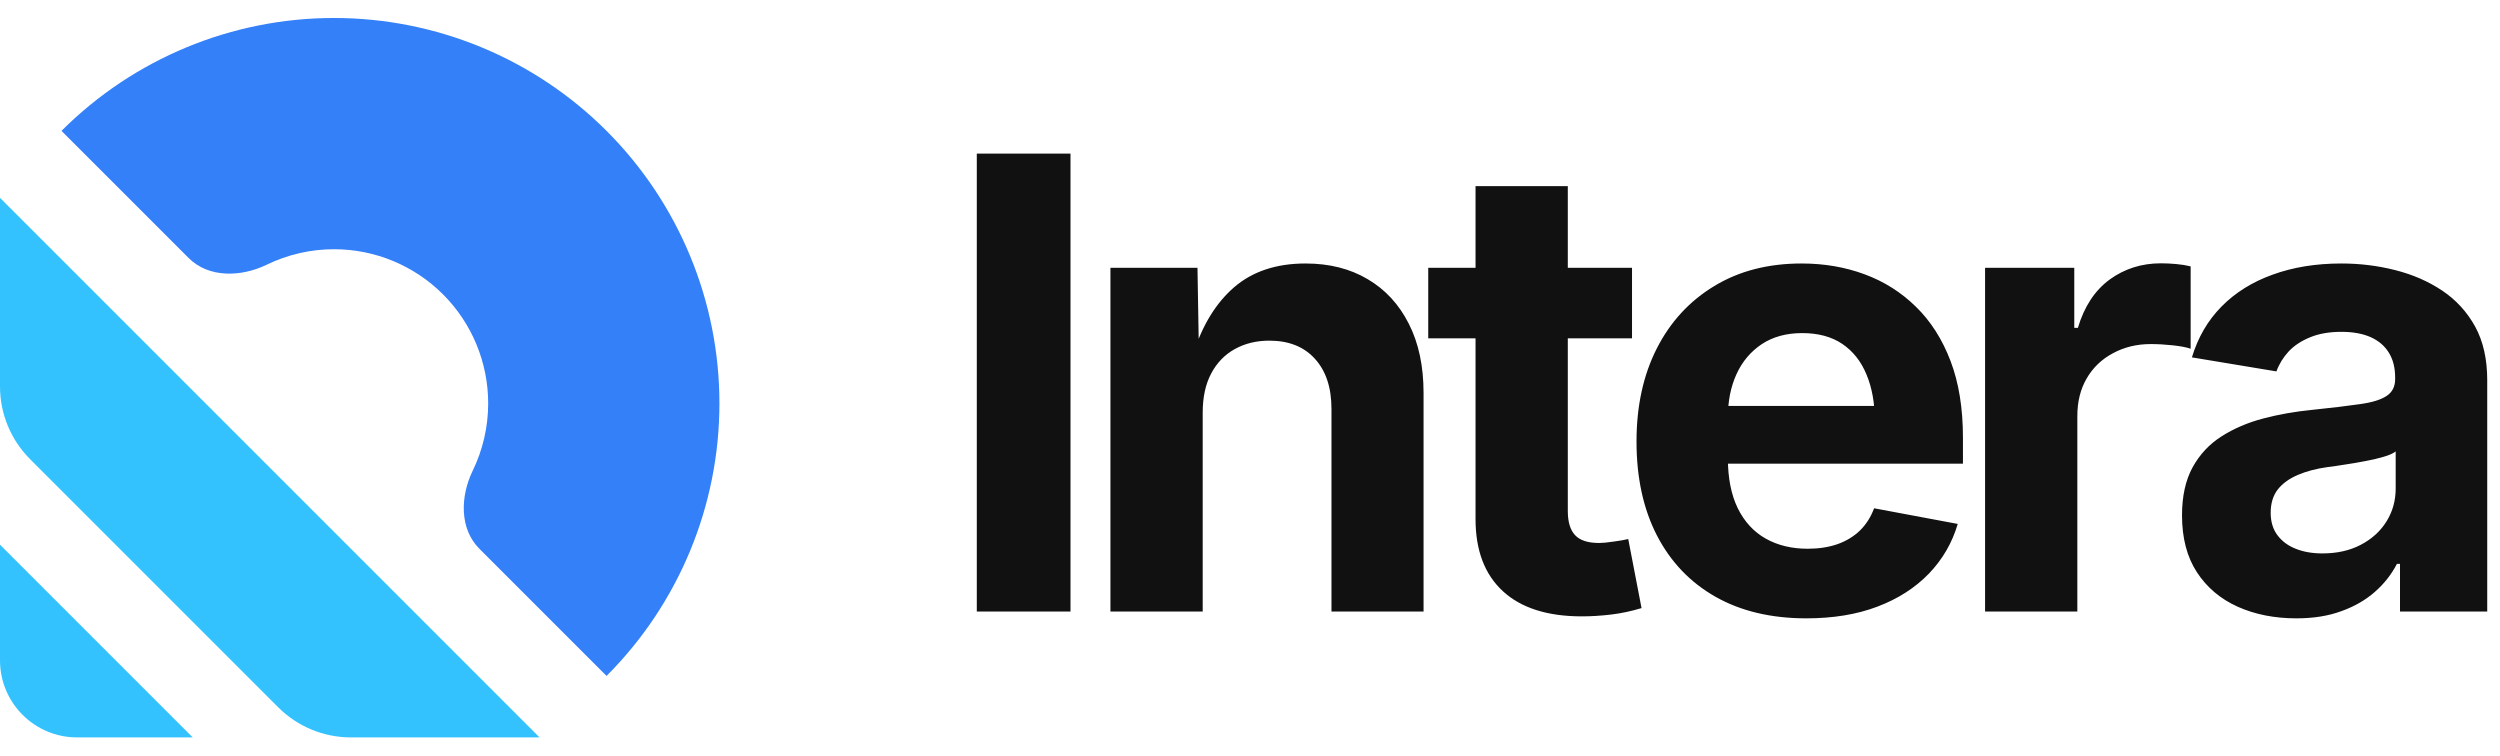
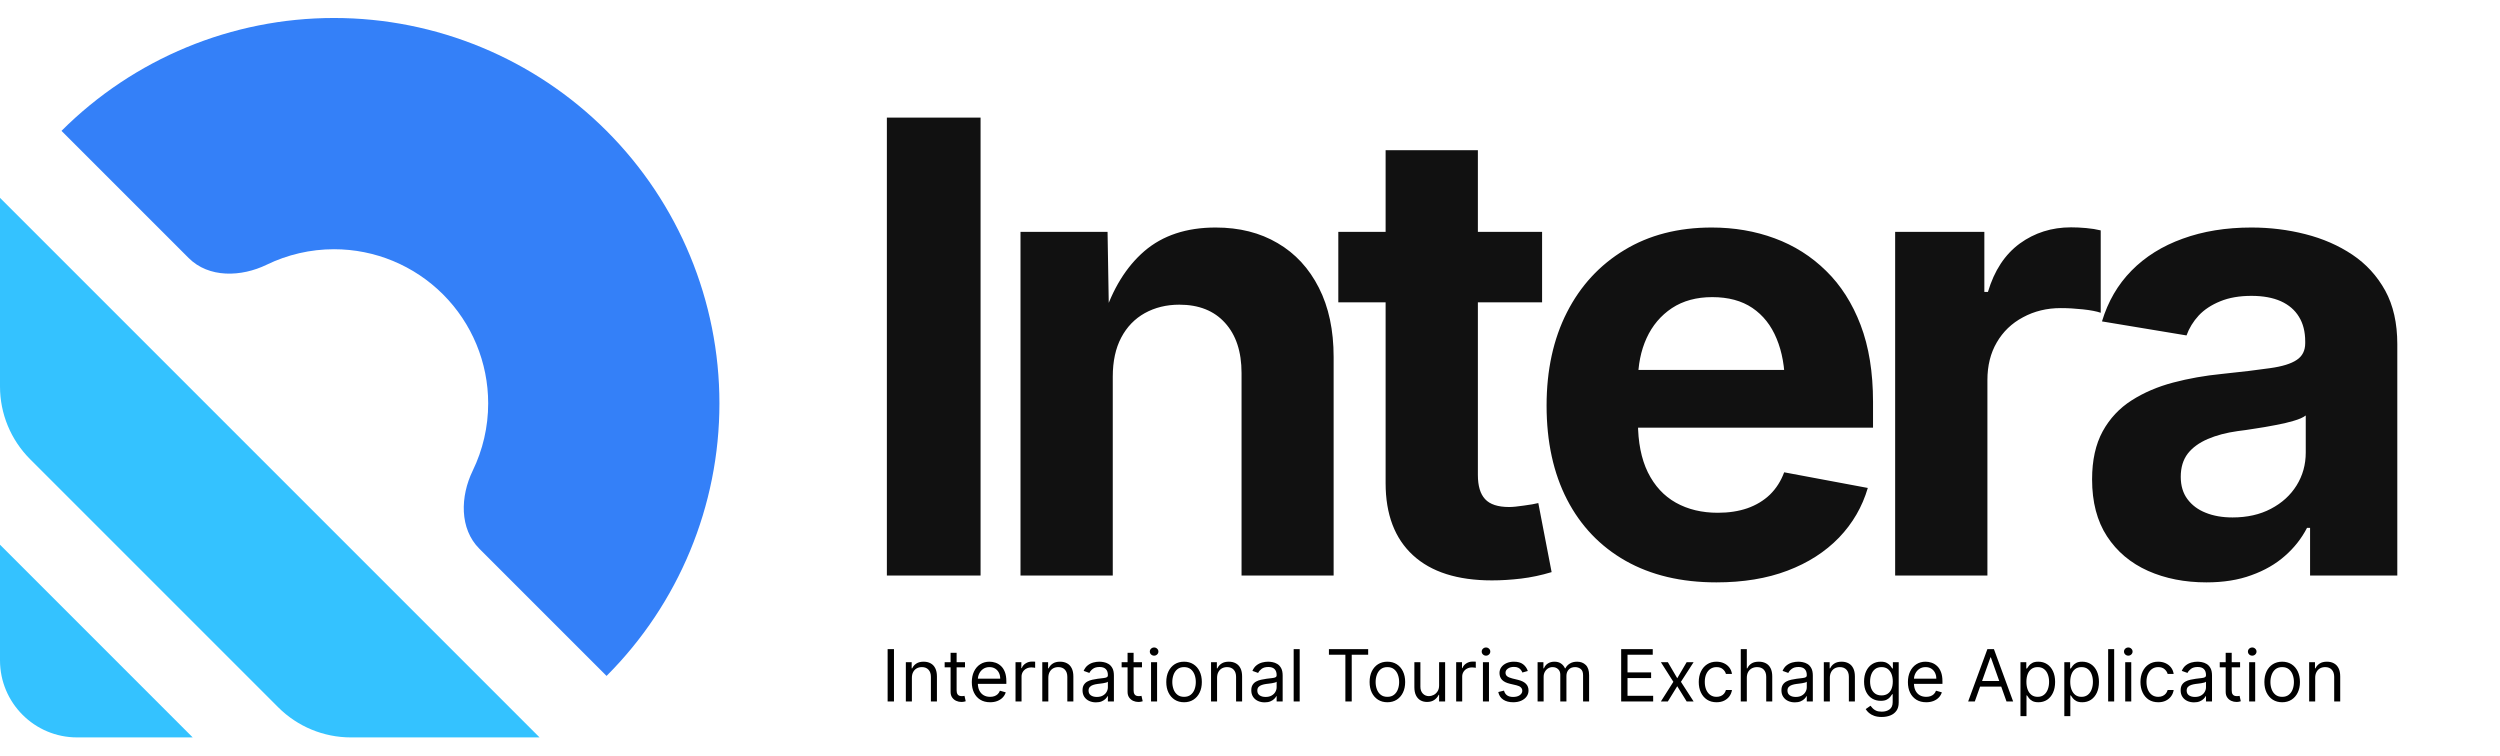
- <svg xmlns="http://www.w3.org/2000/svg" data-logo="logo" viewBox="0 0 139 42">
-   <g id="logogram" transform="translate(0, 1) rotate(0) ">
-     <path d="M33.724 36.581C37.743 32.562 40 27.112 40 21.429C40 15.745 37.743 10.295 33.724 6.276C29.705 2.258 24.255 1.02188e-06 18.572 0C12.889 -1.02188e-06 7.438 2.258 3.419 6.276L10.491 13.347C11.606 14.463 13.408 14.407 14.828 13.718C15.984 13.157 17.262 12.857 18.572 12.857C20.845 12.857 23.025 13.76 24.633 15.368C26.24 16.975 27.143 19.155 27.143 21.429C27.143 22.738 26.843 24.017 26.282 25.173C25.593 26.592 25.537 28.394 26.653 29.51L33.724 36.581Z" fill="#3480F8" />
-     <path d="M30 40H19.51C17.994 40 16.541 39.398 15.469 38.326L1.674 24.531C0.602 23.459 0 22.006 0 20.49V10L30 40Z" fill="#34C2FF" />
-     <path d="M10.714 40H4.286C1.919 40 0 38.081 0 35.714V29.286L10.714 40Z" fill="#34C2FF" />
-   </g>
-   <g id="logotype" transform="translate(46, 8)">
-     <path fill="#111111" d="M8.31 0.54L13.52 0.54L13.52 26L8.31 26L8.31 0.54ZM20.87 14.94L20.87 14.94L20.87 26L15.74 26L15.74 6.89L20.58 6.89L20.66 11.66L20.35 11.66Q21.11 9.27 22.63 7.96Q24.16 6.65 26.59 6.65L26.59 6.65Q28.57 6.65 30.04 7.52Q31.51 8.38 32.33 10.00Q33.15 11.61 33.15 13.85L33.15 13.85L33.15 26L28.03 26L28.03 14.74Q28.03 12.96 27.11 11.95Q26.20 10.94 24.57 10.94L24.57 10.94Q23.50 10.94 22.65 11.41Q21.81 11.88 21.34 12.77Q20.87 13.66 20.87 14.94ZM33.41 6.89L44.74 6.89L44.74 10.81L33.41 10.81L33.41 6.89ZM36.04 20.86L36.04 2.35L41.17 2.35L41.17 20.41Q41.17 21.32 41.57 21.75Q41.97 22.19 42.91 22.19L42.91 22.19Q43.20 22.19 43.73 22.11Q44.26 22.04 44.53 21.97L44.53 21.97L45.27 25.81Q44.41 26.07 43.57 26.17Q42.72 26.27 41.95 26.27L41.95 26.27Q39.08 26.27 37.56 24.87Q36.04 23.47 36.04 20.86L36.04 20.86ZM54.43 26.38L54.43 26.38Q51.50 26.38 49.38 25.18Q47.27 23.98 46.13 21.78Q44.99 19.57 44.99 16.55L44.99 16.55Q44.99 13.59 46.12 11.37Q47.25 9.15 49.32 7.90Q51.38 6.65 54.17 6.65L54.17 6.65Q56.05 6.65 57.67 7.25Q59.30 7.85 60.53 9.06Q61.76 10.26 62.45 12.07Q63.14 13.88 63.14 16.34L63.14 16.34L63.14 17.78L47.09 17.78L47.09 14.57L60.63 14.57L58.24 15.42Q58.24 13.93 57.78 12.83Q57.33 11.73 56.43 11.12Q55.54 10.52 54.20 10.52L54.20 10.52Q52.89 10.52 51.96 11.13Q51.03 11.75 50.55 12.80Q50.07 13.85 50.07 15.20L50.07 15.20L50.07 17.47Q50.07 19.13 50.62 20.26Q51.18 21.39 52.18 21.95Q53.18 22.51 54.51 22.51L54.51 22.51Q55.42 22.51 56.15 22.26Q56.89 22.00 57.41 21.50Q57.93 20.99 58.20 20.26L58.20 20.26L62.85 21.13Q62.39 22.70 61.25 23.89Q60.10 25.08 58.38 25.73Q56.67 26.38 54.43 26.38ZM69.50 26L64.37 26L64.37 6.89L69.33 6.89L69.33 10.23L69.53 10.23Q70.06 8.45 71.30 7.54Q72.54 6.64 74.15 6.64L74.15 6.64Q74.54 6.64 74.99 6.68Q75.44 6.72 75.80 6.81L75.80 6.81L75.80 11.39Q75.46 11.27 74.81 11.20Q74.16 11.13 73.58 11.13L73.58 11.13Q72.42 11.13 71.48 11.64Q70.54 12.14 70.02 13.04Q69.50 13.93 69.50 15.13L69.50 15.13L69.50 26ZM81.68 26.38L81.68 26.38Q79.87 26.38 78.43 25.74Q76.98 25.09 76.15 23.82Q75.32 22.55 75.32 20.65L75.32 20.65Q75.32 19.06 75.91 17.98Q76.50 16.91 77.52 16.26Q78.54 15.61 79.83 15.27Q81.12 14.93 82.54 14.79L82.54 14.79Q84.19 14.62 85.21 14.47Q86.23 14.33 86.70 14.01Q87.17 13.70 87.17 13.08L87.17 13.08L87.17 12.99Q87.17 12.17 86.82 11.61Q86.48 11.05 85.82 10.75Q85.15 10.45 84.18 10.45L84.18 10.45Q83.18 10.45 82.45 10.75Q81.71 11.05 81.25 11.54Q80.79 12.04 80.57 12.65L80.57 12.65L75.87 11.87Q76.37 10.21 77.51 9.05Q78.66 7.88 80.36 7.27Q82.06 6.65 84.18 6.65L84.18 6.65Q85.73 6.65 87.18 7.02Q88.64 7.39 89.79 8.16Q90.94 8.93 91.62 10.16Q92.29 11.39 92.29 13.13L92.29 13.13L92.29 26L87.44 26L87.44 23.35L87.27 23.35Q86.81 24.24 86.04 24.91Q85.27 25.59 84.18 25.98Q83.10 26.38 81.68 26.38ZM83.13 22.77L83.13 22.77Q84.35 22.77 85.26 22.29Q86.18 21.81 86.69 20.99Q87.20 20.17 87.20 19.16L87.20 19.16L87.20 17.10Q86.98 17.27 86.52 17.40Q86.06 17.54 85.49 17.64Q84.93 17.75 84.38 17.83Q83.83 17.92 83.41 17.97L83.41 17.97Q82.47 18.10 81.75 18.41Q81.03 18.72 80.64 19.22Q80.25 19.73 80.25 20.51L80.25 20.51Q80.25 21.25 80.62 21.75Q81.00 22.26 81.64 22.51Q82.28 22.77 83.13 22.77Z" />
-   </g>
+ <svg xmlns="http://www.w3.org/2000/svg" width="139" height="42" viewBox="0 0 139 42" fill="none">
+   <path d="M33.724 37.581C37.743 33.562 40 28.112 40 22.429C40 16.745 37.743 11.295 33.724 7.276C29.705 3.258 24.255 1 18.572 1C12.889 1 7.438 3.258 3.419 7.276L10.491 14.347C11.606 15.463 13.408 15.407 14.828 14.718C15.984 14.157 17.262 13.857 18.572 13.857C20.845 13.857 23.025 14.76 24.633 16.368C26.24 17.975 27.143 20.155 27.143 22.429C27.143 23.738 26.843 25.017 26.282 26.173C25.593 27.592 25.537 29.394 26.653 30.51L33.724 37.581Z" fill="#3480F8" />
+   <path d="M30 41H19.51C17.994 41 16.541 40.398 15.469 39.326L1.674 25.531C0.602 24.459 0 23.006 0 21.49V11L30 41Z" fill="#34C2FF" />
+   <path d="M10.714 41H4.286C1.919 41 0 39.081 0 36.714V30.286L10.714 41Z" fill="#34C2FF" />
+   <path d="M49.31 6.54H54.52V32H49.31V6.54ZM61.87 20.94V32H56.74V12.89H61.58L61.66 17.66H61.35C61.857 16.067 62.617 14.833 63.63 13.96C64.65 13.087 65.97 12.65 67.59 12.65C68.91 12.65 70.06 12.94 71.04 13.52C72.02 14.093 72.783 14.92 73.33 16C73.877 17.073 74.15 18.357 74.15 19.85V32H69.03V20.74C69.03 19.553 68.723 18.623 68.11 17.95C67.503 17.277 66.657 16.94 65.57 16.94C64.857 16.94 64.217 17.097 63.65 17.41C63.09 17.723 62.653 18.177 62.34 18.77C62.027 19.363 61.87 20.087 61.87 20.94ZM74.41 12.89H85.74V16.81H74.41V12.89ZM77.04 26.86V8.35H82.17V26.41C82.17 27.017 82.303 27.463 82.57 27.75C82.837 28.043 83.283 28.19 83.91 28.19C84.103 28.19 84.377 28.163 84.73 28.11C85.083 28.063 85.35 28.017 85.53 27.97L86.27 31.81C85.697 31.983 85.13 32.103 84.57 32.17C84.003 32.237 83.463 32.27 82.95 32.27C81.037 32.27 79.573 31.803 78.56 30.87C77.547 29.937 77.04 28.6 77.04 26.86ZM95.43 32.38C93.477 32.38 91.793 31.98 90.38 31.18C88.973 30.38 87.89 29.247 87.13 27.78C86.37 26.307 85.99 24.563 85.99 22.55C85.99 20.577 86.367 18.85 87.12 17.37C87.873 15.89 88.94 14.733 90.32 13.9C91.693 13.067 93.31 12.65 95.17 12.65C96.423 12.65 97.59 12.85 98.67 13.25C99.757 13.65 100.71 14.253 101.53 15.06C102.35 15.86 102.99 16.863 103.45 18.07C103.91 19.277 104.14 20.7 104.14 22.34V23.78H88.09V20.57H101.63L99.24 21.42C99.24 20.427 99.087 19.563 98.78 18.83C98.48 18.097 98.03 17.527 97.43 17.12C96.837 16.72 96.093 16.52 95.2 16.52C94.327 16.52 93.58 16.723 92.96 17.13C92.34 17.543 91.87 18.1 91.55 18.8C91.23 19.5 91.07 20.3 91.07 21.2V23.47C91.07 24.577 91.253 25.507 91.62 26.26C91.993 27.013 92.513 27.577 93.18 27.95C93.847 28.323 94.623 28.51 95.51 28.51C96.117 28.51 96.663 28.427 97.15 28.26C97.643 28.087 98.063 27.833 98.41 27.5C98.757 27.16 99.02 26.747 99.2 26.26L103.85 27.13C103.543 28.177 103.01 29.097 102.25 29.89C101.483 30.683 100.527 31.297 99.38 31.73C98.24 32.163 96.923 32.38 95.43 32.38ZM110.5 32H105.37V12.89H110.33V16.23H110.53C110.883 15.043 111.473 14.147 112.3 13.54C113.127 12.94 114.077 12.64 115.15 12.64C115.41 12.64 115.69 12.653 115.99 12.68C116.29 12.707 116.56 12.75 116.8 12.81V17.39C116.573 17.31 116.243 17.247 115.81 17.2C115.377 17.153 114.967 17.13 114.58 17.13C113.807 17.13 113.107 17.3 112.48 17.64C111.853 17.973 111.367 18.44 111.02 19.04C110.673 19.633 110.5 20.33 110.5 21.13V32ZM122.68 32.38C121.473 32.38 120.39 32.167 119.43 31.74C118.463 31.307 117.703 30.667 117.15 29.82C116.597 28.973 116.32 27.917 116.32 26.65C116.32 25.59 116.517 24.7 116.91 23.98C117.303 23.267 117.84 22.693 118.52 22.26C119.2 21.827 119.97 21.497 120.83 21.27C121.69 21.043 122.593 20.883 123.54 20.79C124.64 20.677 125.53 20.57 126.21 20.47C126.89 20.377 127.387 20.223 127.7 20.01C128.013 19.803 128.17 19.493 128.17 19.08V18.99C128.17 18.443 128.053 17.983 127.82 17.61C127.593 17.237 127.26 16.95 126.82 16.75C126.373 16.55 125.827 16.45 125.18 16.45C124.513 16.45 123.937 16.55 123.45 16.75C122.957 16.95 122.557 17.213 122.25 17.54C121.943 17.873 121.717 18.243 121.57 18.65L116.87 17.87C117.203 16.763 117.75 15.823 118.51 15.05C119.277 14.27 120.227 13.677 121.36 13.27C122.493 12.857 123.767 12.65 125.18 12.65C126.213 12.65 127.213 12.773 128.18 13.02C129.153 13.267 130.023 13.647 130.79 14.16C131.557 14.673 132.167 15.34 132.62 16.16C133.067 16.98 133.29 17.97 133.29 19.13V32H128.44V29.35H128.27C127.963 29.943 127.553 30.463 127.04 30.91C126.527 31.363 125.907 31.72 125.18 31.98C124.46 32.247 123.627 32.38 122.68 32.38ZM124.13 28.77C124.943 28.77 125.653 28.61 126.26 28.29C126.873 27.97 127.35 27.537 127.69 26.99C128.03 26.443 128.2 25.833 128.2 25.16V23.1C128.053 23.213 127.827 23.313 127.52 23.4C127.213 23.493 126.87 23.573 126.49 23.64C126.117 23.713 125.747 23.777 125.38 23.83C125.013 23.89 124.69 23.937 124.41 23.97C123.783 24.057 123.23 24.203 122.75 24.41C122.27 24.617 121.9 24.887 121.64 25.22C121.38 25.56 121.25 25.99 121.25 26.51C121.25 27.003 121.373 27.417 121.62 27.75C121.873 28.09 122.213 28.343 122.64 28.51C123.067 28.683 123.563 28.77 124.13 28.77Z" fill="#111111" />
+   <path d="M49.705 36.091V39H49.352V36.091H49.705ZM50.701 37.688V39H50.365V36.818H50.689V37.159H50.718C50.769 37.048 50.846 36.959 50.951 36.892C51.055 36.824 51.189 36.79 51.354 36.79C51.502 36.79 51.631 36.82 51.742 36.881C51.853 36.94 51.939 37.031 52 37.153C52.062 37.275 52.093 37.428 52.093 37.614V39H51.758V37.636C51.758 37.465 51.713 37.331 51.624 37.236C51.535 37.139 51.413 37.091 51.258 37.091C51.15 37.091 51.055 37.114 50.971 37.16C50.887 37.207 50.821 37.275 50.773 37.364C50.725 37.453 50.701 37.561 50.701 37.688ZM53.654 36.818V37.102H52.523V36.818H53.654ZM52.853 36.295H53.188V38.375C53.188 38.47 53.202 38.541 53.229 38.588C53.258 38.635 53.294 38.666 53.337 38.682C53.382 38.697 53.429 38.705 53.478 38.705C53.515 38.705 53.545 38.703 53.569 38.699C53.593 38.694 53.611 38.69 53.626 38.688L53.694 38.989C53.671 38.997 53.639 39.006 53.599 39.014C53.558 39.024 53.506 39.028 53.444 39.028C53.349 39.028 53.256 39.008 53.166 38.967C53.075 38.927 53.001 38.865 52.941 38.781C52.882 38.698 52.853 38.593 52.853 38.466V36.295ZM55.05 39.045C54.84 39.045 54.658 38.999 54.506 38.906C54.354 38.812 54.237 38.682 54.155 38.514C54.073 38.346 54.033 38.15 54.033 37.926C54.033 37.703 54.073 37.506 54.155 37.335C54.237 37.164 54.352 37.03 54.499 36.935C54.646 36.838 54.819 36.79 55.016 36.79C55.129 36.79 55.242 36.809 55.352 36.847C55.463 36.885 55.564 36.946 55.655 37.031C55.746 37.115 55.818 37.227 55.872 37.367C55.926 37.506 55.953 37.677 55.953 37.881V38.023H54.271V37.733H55.612C55.612 37.61 55.588 37.5 55.538 37.403C55.49 37.307 55.421 37.231 55.331 37.175C55.242 37.119 55.137 37.091 55.016 37.091C54.882 37.091 54.767 37.124 54.669 37.19C54.572 37.256 54.498 37.341 54.446 37.446C54.394 37.551 54.368 37.664 54.368 37.784V37.977C54.368 38.142 54.396 38.282 54.453 38.396C54.511 38.51 54.591 38.597 54.693 38.656C54.795 38.715 54.914 38.744 55.05 38.744C55.138 38.744 55.217 38.732 55.288 38.707C55.36 38.682 55.422 38.644 55.474 38.594C55.526 38.543 55.567 38.479 55.595 38.403L55.919 38.494C55.885 38.604 55.828 38.701 55.747 38.784C55.667 38.867 55.567 38.931 55.449 38.977C55.331 39.023 55.197 39.045 55.05 39.045ZM56.463 39V36.818H56.787V37.148H56.81C56.849 37.04 56.921 36.952 57.026 36.885C57.13 36.818 57.247 36.784 57.378 36.784C57.403 36.784 57.433 36.785 57.47 36.785C57.507 36.786 57.535 36.788 57.554 36.79V37.131C57.543 37.128 57.517 37.124 57.476 37.118C57.436 37.111 57.394 37.108 57.349 37.108C57.243 37.108 57.149 37.13 57.065 37.175C56.983 37.218 56.918 37.279 56.869 37.356C56.822 37.433 56.798 37.521 56.798 37.619V39H56.463ZM58.287 37.688V39H57.951V36.818H58.275V37.159H58.304C58.355 37.048 58.432 36.959 58.537 36.892C58.641 36.824 58.775 36.79 58.94 36.79C59.088 36.79 59.217 36.82 59.328 36.881C59.439 36.94 59.525 37.031 59.586 37.153C59.648 37.275 59.679 37.428 59.679 37.614V39H59.343V37.636C59.343 37.465 59.299 37.331 59.21 37.236C59.121 37.139 58.999 37.091 58.843 37.091C58.736 37.091 58.641 37.114 58.556 37.16C58.473 37.207 58.407 37.275 58.359 37.364C58.311 37.453 58.287 37.561 58.287 37.688ZM60.933 39.051C60.795 39.051 60.669 39.025 60.557 38.973C60.444 38.92 60.355 38.844 60.288 38.744C60.222 38.644 60.189 38.523 60.189 38.381C60.189 38.256 60.214 38.154 60.263 38.077C60.312 37.998 60.378 37.937 60.46 37.892C60.543 37.847 60.633 37.814 60.733 37.793C60.833 37.77 60.934 37.752 61.035 37.739C61.168 37.722 61.276 37.709 61.358 37.7C61.441 37.691 61.502 37.675 61.54 37.653C61.579 37.632 61.598 37.594 61.598 37.54V37.528C61.598 37.388 61.56 37.279 61.483 37.202C61.407 37.124 61.292 37.085 61.138 37.085C60.978 37.085 60.852 37.12 60.761 37.19C60.67 37.26 60.606 37.335 60.57 37.415L60.251 37.301C60.308 37.169 60.384 37.065 60.479 36.992C60.574 36.917 60.678 36.865 60.791 36.835C60.905 36.805 61.017 36.79 61.126 36.79C61.197 36.79 61.277 36.798 61.368 36.815C61.46 36.831 61.548 36.865 61.633 36.916C61.72 36.967 61.791 37.044 61.848 37.148C61.905 37.251 61.933 37.389 61.933 37.562V39H61.598V38.705H61.581C61.558 38.752 61.52 38.803 61.467 38.856C61.414 38.91 61.344 38.956 61.256 38.994C61.168 39.032 61.06 39.051 60.933 39.051ZM60.984 38.75C61.117 38.75 61.229 38.724 61.32 38.672C61.411 38.62 61.481 38.553 61.527 38.47C61.574 38.388 61.598 38.301 61.598 38.21V37.903C61.584 37.92 61.553 37.936 61.504 37.95C61.457 37.964 61.402 37.975 61.34 37.986C61.278 37.995 61.218 38.004 61.159 38.011C61.101 38.018 61.054 38.024 61.019 38.028C60.931 38.04 60.85 38.058 60.774 38.084C60.699 38.108 60.639 38.146 60.592 38.196C60.547 38.245 60.524 38.312 60.524 38.398C60.524 38.514 60.567 38.602 60.653 38.662C60.74 38.721 60.851 38.75 60.984 38.75ZM63.494 36.818V37.102H62.363V36.818H63.494ZM62.693 36.295H63.028V38.375C63.028 38.47 63.042 38.541 63.069 38.588C63.098 38.635 63.134 38.666 63.177 38.682C63.222 38.697 63.269 38.705 63.318 38.705C63.355 38.705 63.385 38.703 63.409 38.699C63.432 38.694 63.451 38.69 63.466 38.688L63.534 38.989C63.511 38.997 63.479 39.006 63.439 39.014C63.398 39.024 63.346 39.028 63.284 39.028C63.189 39.028 63.096 39.008 63.005 38.967C62.915 38.927 62.841 38.865 62.781 38.781C62.722 38.698 62.693 38.593 62.693 38.466V36.295ZM63.998 39V36.818H64.334V39H63.998ZM64.169 36.455C64.103 36.455 64.047 36.432 64 36.388C63.953 36.343 63.93 36.29 63.93 36.227C63.93 36.165 63.953 36.111 64 36.067C64.047 36.022 64.103 36 64.169 36C64.234 36 64.29 36.022 64.336 36.067C64.384 36.111 64.407 36.165 64.407 36.227C64.407 36.29 64.384 36.343 64.336 36.388C64.29 36.432 64.234 36.455 64.169 36.455ZM65.834 39.045C65.637 39.045 65.464 38.999 65.315 38.905C65.168 38.811 65.052 38.68 64.969 38.511C64.886 38.343 64.845 38.146 64.845 37.92C64.845 37.693 64.886 37.495 64.969 37.325C65.052 37.156 65.168 37.024 65.315 36.93C65.464 36.837 65.637 36.79 65.834 36.79C66.031 36.79 66.203 36.837 66.351 36.93C66.499 37.024 66.615 37.156 66.697 37.325C66.781 37.495 66.822 37.693 66.822 37.92C66.822 38.146 66.781 38.343 66.697 38.511C66.615 38.68 66.499 38.811 66.351 38.905C66.203 38.999 66.031 39.045 65.834 39.045ZM65.834 38.744C65.983 38.744 66.106 38.706 66.203 38.629C66.3 38.553 66.371 38.452 66.418 38.327C66.464 38.202 66.487 38.066 66.487 37.92C66.487 37.775 66.464 37.639 66.418 37.513C66.371 37.387 66.3 37.285 66.203 37.207C66.106 37.13 65.983 37.091 65.834 37.091C65.684 37.091 65.561 37.13 65.465 37.207C65.368 37.285 65.296 37.387 65.25 37.513C65.204 37.639 65.18 37.775 65.18 37.92C65.18 38.066 65.204 38.202 65.25 38.327C65.296 38.452 65.368 38.553 65.465 38.629C65.561 38.706 65.684 38.744 65.834 38.744ZM67.669 37.688V39H67.334V36.818H67.658V37.159H67.686C67.738 37.048 67.815 36.959 67.919 36.892C68.024 36.824 68.158 36.79 68.323 36.79C68.471 36.79 68.6 36.82 68.711 36.881C68.821 36.94 68.908 37.031 68.969 37.153C69.031 37.275 69.061 37.428 69.061 37.614V39H68.726V37.636C68.726 37.465 68.682 37.331 68.593 37.236C68.504 37.139 68.382 37.091 68.226 37.091C68.119 37.091 68.024 37.114 67.939 37.16C67.856 37.207 67.79 37.275 67.742 37.364C67.694 37.453 67.669 37.561 67.669 37.688ZM70.316 39.051C70.178 39.051 70.052 39.025 69.94 38.973C69.827 38.92 69.737 38.844 69.671 38.744C69.605 38.644 69.572 38.523 69.572 38.381C69.572 38.256 69.596 38.154 69.646 38.077C69.695 37.998 69.761 37.937 69.843 37.892C69.925 37.847 70.016 37.814 70.116 37.793C70.216 37.77 70.317 37.752 70.418 37.739C70.551 37.722 70.658 37.709 70.741 37.7C70.824 37.691 70.885 37.675 70.923 37.653C70.961 37.632 70.981 37.594 70.981 37.54V37.528C70.981 37.388 70.942 37.279 70.866 37.202C70.79 37.124 70.675 37.085 70.521 37.085C70.361 37.085 70.235 37.12 70.144 37.19C70.053 37.26 69.989 37.335 69.952 37.415L69.634 37.301C69.691 37.169 69.767 37.065 69.862 36.992C69.957 36.917 70.061 36.865 70.174 36.835C70.288 36.805 70.399 36.79 70.509 36.79C70.579 36.79 70.66 36.798 70.751 36.815C70.843 36.831 70.931 36.865 71.016 36.916C71.103 36.967 71.174 37.044 71.231 37.148C71.288 37.251 71.316 37.389 71.316 37.562V39H70.981V38.705H70.964C70.941 38.752 70.903 38.803 70.85 38.856C70.797 38.91 70.727 38.956 70.638 38.994C70.55 39.032 70.443 39.051 70.316 39.051ZM70.367 38.75C70.5 38.75 70.612 38.724 70.702 38.672C70.794 38.62 70.863 38.553 70.91 38.47C70.957 38.388 70.981 38.301 70.981 38.21V37.903C70.967 37.92 70.935 37.936 70.887 37.95C70.84 37.964 70.785 37.975 70.722 37.986C70.661 37.995 70.601 38.004 70.542 38.011C70.484 38.018 70.437 38.024 70.401 38.028C70.314 38.04 70.233 38.058 70.157 38.084C70.082 38.108 70.022 38.146 69.975 38.196C69.93 38.245 69.907 38.312 69.907 38.398C69.907 38.514 69.95 38.602 70.036 38.662C70.123 38.721 70.234 38.75 70.367 38.75ZM72.263 36.091V39H71.928V36.091H72.263ZM73.888 36.403V36.091H76.07V36.403H75.156V39H74.803V36.403H73.888ZM77.138 39.045C76.942 39.045 76.769 38.999 76.62 38.905C76.472 38.811 76.357 38.68 76.273 38.511C76.191 38.343 76.15 38.146 76.15 37.92C76.15 37.693 76.191 37.495 76.273 37.325C76.357 37.156 76.472 37.024 76.62 36.93C76.769 36.837 76.942 36.79 77.138 36.79C77.335 36.79 77.508 36.837 77.656 36.93C77.804 37.024 77.92 37.156 78.002 37.325C78.085 37.495 78.127 37.693 78.127 37.92C78.127 38.146 78.085 38.343 78.002 38.511C77.92 38.68 77.804 38.811 77.656 38.905C77.508 38.999 77.335 39.045 77.138 39.045ZM77.138 38.744C77.288 38.744 77.411 38.706 77.508 38.629C77.604 38.553 77.676 38.452 77.722 38.327C77.769 38.202 77.792 38.066 77.792 37.92C77.792 37.775 77.769 37.639 77.722 37.513C77.676 37.387 77.604 37.285 77.508 37.207C77.411 37.13 77.288 37.091 77.138 37.091C76.989 37.091 76.866 37.13 76.769 37.207C76.673 37.285 76.601 37.387 76.555 37.513C76.508 37.639 76.485 37.775 76.485 37.92C76.485 38.066 76.508 38.202 76.555 38.327C76.601 38.452 76.673 38.553 76.769 38.629C76.866 38.706 76.989 38.744 77.138 38.744ZM80.014 38.108V36.818H80.349V39H80.014V38.631H79.991C79.94 38.742 79.86 38.836 79.752 38.913C79.644 38.99 79.508 39.028 79.343 39.028C79.207 39.028 79.086 38.999 78.98 38.939C78.874 38.878 78.79 38.787 78.73 38.666C78.669 38.544 78.639 38.39 78.639 38.205V36.818H78.974V38.182C78.974 38.341 79.019 38.468 79.108 38.562C79.198 38.657 79.312 38.705 79.451 38.705C79.535 38.705 79.619 38.683 79.706 38.641C79.793 38.598 79.866 38.533 79.924 38.445C79.984 38.356 80.014 38.244 80.014 38.108ZM80.963 39V36.818H81.287V37.148H81.31C81.349 37.04 81.421 36.952 81.526 36.885C81.63 36.818 81.747 36.784 81.878 36.784C81.903 36.784 81.933 36.785 81.97 36.785C82.007 36.786 82.035 36.788 82.054 36.79V37.131C82.043 37.128 82.017 37.124 81.976 37.118C81.936 37.111 81.894 37.108 81.849 37.108C81.743 37.108 81.649 37.13 81.565 37.175C81.483 37.218 81.418 37.279 81.369 37.356C81.322 37.433 81.298 37.521 81.298 37.619V39H80.963ZM82.451 39V36.818H82.787V39H82.451ZM82.622 36.455C82.556 36.455 82.5 36.432 82.453 36.388C82.406 36.343 82.383 36.29 82.383 36.227C82.383 36.165 82.406 36.111 82.453 36.067C82.5 36.022 82.556 36 82.622 36C82.687 36 82.743 36.022 82.789 36.067C82.837 36.111 82.86 36.165 82.86 36.227C82.86 36.29 82.837 36.343 82.789 36.388C82.743 36.432 82.687 36.455 82.622 36.455ZM84.946 37.307L84.645 37.392C84.626 37.342 84.598 37.293 84.561 37.246C84.525 37.197 84.476 37.158 84.413 37.126C84.351 37.095 84.271 37.08 84.173 37.08C84.04 37.08 83.928 37.11 83.84 37.172C83.751 37.233 83.707 37.31 83.707 37.403C83.707 37.487 83.738 37.553 83.798 37.601C83.859 37.649 83.954 37.689 84.082 37.722L84.406 37.801C84.601 37.849 84.747 37.921 84.842 38.019C84.938 38.115 84.986 38.24 84.986 38.392C84.986 38.517 84.95 38.629 84.878 38.727C84.807 38.826 84.707 38.903 84.579 38.96C84.452 39.017 84.303 39.045 84.133 39.045C83.911 39.045 83.727 38.997 83.581 38.901C83.435 38.804 83.343 38.663 83.304 38.477L83.622 38.398C83.653 38.515 83.71 38.603 83.794 38.662C83.879 38.721 83.99 38.75 84.128 38.75C84.284 38.75 84.408 38.717 84.5 38.651C84.593 38.583 84.639 38.503 84.639 38.409C84.639 38.333 84.613 38.27 84.56 38.219C84.507 38.167 84.425 38.128 84.315 38.102L83.952 38.017C83.752 37.97 83.605 37.896 83.511 37.797C83.419 37.697 83.372 37.571 83.372 37.42C83.372 37.297 83.407 37.188 83.476 37.094C83.546 36.999 83.641 36.925 83.761 36.871C83.883 36.817 84.02 36.79 84.173 36.79C84.389 36.79 84.559 36.837 84.682 36.932C84.806 37.026 84.894 37.151 84.946 37.307ZM85.49 39V36.818H85.814V37.159H85.843C85.888 37.043 85.962 36.952 86.063 36.888C86.164 36.822 86.286 36.79 86.428 36.79C86.572 36.79 86.692 36.822 86.787 36.888C86.884 36.952 86.959 37.043 87.013 37.159H87.036C87.092 37.046 87.175 36.957 87.287 36.891C87.399 36.823 87.533 36.79 87.689 36.79C87.884 36.79 88.044 36.851 88.168 36.973C88.292 37.094 88.354 37.283 88.354 37.54V39H88.019V37.54C88.019 37.379 87.975 37.264 87.887 37.195C87.799 37.126 87.695 37.091 87.576 37.091C87.422 37.091 87.303 37.137 87.219 37.23C87.135 37.322 87.093 37.438 87.093 37.58V39H86.752V37.506C86.752 37.382 86.712 37.282 86.631 37.206C86.55 37.129 86.447 37.091 86.32 37.091C86.233 37.091 86.151 37.114 86.076 37.16C86.001 37.207 85.94 37.271 85.894 37.354C85.848 37.435 85.826 37.529 85.826 37.636V39H85.49ZM90.137 39V36.091H91.893V36.403H90.49V37.386H91.802V37.699H90.49V38.688H91.916V39H90.137ZM92.733 36.818L93.255 37.71L93.778 36.818H94.164L93.46 37.909L94.164 39H93.778L93.255 38.153L92.733 39H92.346L93.039 37.909L92.346 36.818H92.733ZM95.439 39.045C95.235 39.045 95.059 38.997 94.911 38.901C94.763 38.804 94.65 38.671 94.57 38.501C94.49 38.332 94.451 38.138 94.451 37.92C94.451 37.699 94.491 37.503 94.573 37.334C94.655 37.163 94.77 37.03 94.916 36.935C95.064 36.838 95.237 36.79 95.434 36.79C95.587 36.79 95.725 36.818 95.848 36.875C95.972 36.932 96.072 37.011 96.151 37.114C96.23 37.216 96.278 37.335 96.297 37.472H95.962C95.936 37.372 95.88 37.284 95.791 37.207C95.704 37.13 95.587 37.091 95.439 37.091C95.309 37.091 95.194 37.125 95.096 37.193C94.998 37.26 94.922 37.356 94.867 37.479C94.813 37.601 94.786 37.744 94.786 37.909C94.786 38.078 94.812 38.224 94.865 38.349C94.919 38.474 94.995 38.572 95.093 38.641C95.191 38.71 95.307 38.744 95.439 38.744C95.526 38.744 95.606 38.729 95.677 38.699C95.748 38.669 95.808 38.625 95.857 38.568C95.906 38.511 95.941 38.443 95.962 38.364H96.297C96.278 38.492 96.231 38.608 96.157 38.712C96.083 38.814 95.985 38.895 95.863 38.956C95.741 39.016 95.6 39.045 95.439 39.045ZM97.123 37.688V39H96.787V36.091H97.123V37.159H97.151C97.202 37.046 97.279 36.957 97.381 36.891C97.484 36.823 97.622 36.79 97.793 36.79C97.942 36.79 98.072 36.82 98.184 36.879C98.295 36.938 98.382 37.028 98.444 37.151C98.506 37.272 98.537 37.426 98.537 37.614V39H98.202V37.636C98.202 37.463 98.157 37.329 98.067 37.234C97.978 37.139 97.855 37.091 97.696 37.091C97.587 37.091 97.488 37.114 97.401 37.16C97.315 37.207 97.247 37.275 97.196 37.364C97.147 37.453 97.123 37.561 97.123 37.688ZM99.793 39.051C99.654 39.051 99.529 39.025 99.416 38.973C99.303 38.92 99.214 38.844 99.148 38.744C99.081 38.644 99.048 38.523 99.048 38.381C99.048 38.256 99.073 38.154 99.122 38.077C99.171 37.998 99.237 37.937 99.32 37.892C99.402 37.847 99.493 37.814 99.592 37.793C99.693 37.77 99.794 37.752 99.895 37.739C100.027 37.722 100.135 37.709 100.217 37.7C100.301 37.691 100.361 37.675 100.399 37.653C100.438 37.632 100.457 37.594 100.457 37.54V37.528C100.457 37.388 100.419 37.279 100.342 37.202C100.267 37.124 100.152 37.085 99.997 37.085C99.837 37.085 99.712 37.12 99.621 37.19C99.53 37.26 99.466 37.335 99.429 37.415L99.111 37.301C99.168 37.169 99.243 37.065 99.338 36.992C99.434 36.917 99.538 36.865 99.651 36.835C99.764 36.805 99.876 36.79 99.986 36.79C100.056 36.79 100.136 36.798 100.227 36.815C100.319 36.831 100.408 36.865 100.493 36.916C100.579 36.967 100.651 37.044 100.707 37.148C100.764 37.251 100.793 37.389 100.793 37.562V39H100.457V38.705H100.44C100.418 38.752 100.38 38.803 100.327 38.856C100.274 38.91 100.203 38.956 100.115 38.994C100.027 39.032 99.919 39.051 99.793 39.051ZM99.844 38.75C99.976 38.75 100.088 38.724 100.179 38.672C100.271 38.62 100.34 38.553 100.386 38.47C100.434 38.388 100.457 38.301 100.457 38.21V37.903C100.443 37.92 100.412 37.936 100.364 37.95C100.316 37.964 100.261 37.975 100.199 37.986C100.137 37.995 100.077 38.004 100.018 38.011C99.961 38.018 99.914 38.024 99.878 38.028C99.791 38.04 99.709 38.058 99.633 38.084C99.559 38.108 99.498 38.146 99.452 38.196C99.406 38.245 99.383 38.312 99.383 38.398C99.383 38.514 99.427 38.602 99.513 38.662C99.6 38.721 99.71 38.75 99.844 38.75ZM101.74 37.688V39H101.404V36.818H101.728V37.159H101.757C101.808 37.048 101.886 36.959 101.99 36.892C102.094 36.824 102.228 36.79 102.393 36.79C102.541 36.79 102.67 36.82 102.781 36.881C102.892 36.94 102.978 37.031 103.039 37.153C103.101 37.275 103.132 37.428 103.132 37.614V39H102.797V37.636C102.797 37.465 102.752 37.331 102.663 37.236C102.574 37.139 102.452 37.091 102.297 37.091C102.19 37.091 102.094 37.114 102.01 37.16C101.926 37.207 101.86 37.275 101.812 37.364C101.764 37.453 101.74 37.561 101.74 37.688ZM104.625 39.864C104.463 39.864 104.324 39.843 104.207 39.801C104.091 39.76 103.994 39.706 103.916 39.639C103.839 39.573 103.778 39.502 103.733 39.426L104 39.239C104.03 39.278 104.069 39.324 104.115 39.375C104.161 39.427 104.225 39.472 104.305 39.51C104.387 39.549 104.493 39.568 104.625 39.568C104.801 39.568 104.946 39.526 105.061 39.44C105.176 39.355 105.233 39.222 105.233 39.04V38.597H105.205C105.18 38.636 105.145 38.686 105.099 38.744C105.055 38.802 104.991 38.854 104.906 38.899C104.823 38.944 104.71 38.966 104.568 38.966C104.392 38.966 104.234 38.924 104.094 38.841C103.955 38.758 103.844 38.636 103.763 38.477C103.682 38.318 103.642 38.125 103.642 37.898C103.642 37.674 103.681 37.48 103.76 37.314C103.839 37.147 103.948 37.019 104.088 36.928C104.228 36.836 104.39 36.79 104.574 36.79C104.716 36.79 104.829 36.813 104.912 36.861C104.996 36.907 105.061 36.96 105.105 37.02C105.151 37.079 105.186 37.127 105.21 37.165H105.244V36.818H105.568V39.062C105.568 39.25 105.526 39.403 105.44 39.52C105.356 39.638 105.242 39.725 105.099 39.78C104.957 39.836 104.799 39.864 104.625 39.864ZM104.614 38.665C104.748 38.665 104.862 38.634 104.955 38.572C105.047 38.511 105.118 38.422 105.166 38.307C105.214 38.191 105.239 38.053 105.239 37.892C105.239 37.735 105.215 37.596 105.168 37.476C105.12 37.356 105.05 37.261 104.957 37.193C104.865 37.125 104.75 37.091 104.614 37.091C104.472 37.091 104.353 37.127 104.259 37.199C104.165 37.271 104.094 37.367 104.047 37.489C104 37.61 103.977 37.744 103.977 37.892C103.977 38.044 104.001 38.178 104.048 38.294C104.097 38.41 104.168 38.501 104.261 38.567C104.356 38.632 104.473 38.665 104.614 38.665ZM107.097 39.045C106.886 39.045 106.705 38.999 106.553 38.906C106.401 38.812 106.284 38.682 106.202 38.514C106.12 38.346 106.08 38.15 106.08 37.926C106.08 37.703 106.12 37.506 106.202 37.335C106.284 37.164 106.399 37.03 106.545 36.935C106.693 36.838 106.866 36.79 107.062 36.79C107.176 36.79 107.288 36.809 107.399 36.847C107.51 36.885 107.611 36.946 107.702 37.031C107.793 37.115 107.865 37.227 107.919 37.367C107.973 37.506 108 37.677 108 37.881V38.023H106.318V37.733H107.659C107.659 37.61 107.634 37.5 107.585 37.403C107.537 37.307 107.468 37.231 107.378 37.175C107.289 37.119 107.184 37.091 107.062 37.091C106.929 37.091 106.813 37.124 106.716 37.19C106.619 37.256 106.545 37.341 106.493 37.446C106.441 37.551 106.415 37.664 106.415 37.784V37.977C106.415 38.142 106.443 38.282 106.5 38.396C106.558 38.51 106.638 38.597 106.74 38.656C106.842 38.715 106.961 38.744 107.097 38.744C107.185 38.744 107.264 38.732 107.335 38.707C107.407 38.682 107.469 38.644 107.521 38.594C107.573 38.543 107.614 38.479 107.642 38.403L107.966 38.494C107.932 38.604 107.875 38.701 107.794 38.784C107.714 38.867 107.614 38.931 107.496 38.977C107.377 39.023 107.244 39.045 107.097 39.045ZM109.8 39H109.43L110.499 36.091H110.862L111.93 39H111.561L110.692 36.551H110.669L109.8 39ZM109.936 37.864H111.425V38.176H109.936V37.864ZM112.338 39.818V36.818H112.662V37.165H112.702C112.726 37.127 112.76 37.079 112.804 37.02C112.848 36.96 112.912 36.907 112.994 36.861C113.078 36.813 113.19 36.79 113.332 36.79C113.516 36.79 113.678 36.836 113.818 36.928C113.958 37.019 114.068 37.15 114.146 37.318C114.225 37.487 114.264 37.686 114.264 37.915C114.264 38.146 114.225 38.346 114.146 38.516C114.068 38.684 113.959 38.815 113.82 38.908C113.68 38.999 113.52 39.045 113.338 39.045C113.198 39.045 113.086 39.022 113.001 38.976C112.917 38.928 112.852 38.875 112.807 38.815C112.761 38.755 112.726 38.705 112.702 38.665H112.673V39.818H112.338ZM112.668 37.909C112.668 38.074 112.692 38.219 112.74 38.345C112.788 38.47 112.859 38.568 112.952 38.639C113.045 38.709 113.158 38.744 113.293 38.744C113.433 38.744 113.55 38.707 113.643 38.633C113.738 38.559 113.809 38.458 113.857 38.332C113.905 38.206 113.929 38.064 113.929 37.909C113.929 37.756 113.905 37.617 113.858 37.494C113.812 37.37 113.741 37.272 113.646 37.2C113.553 37.127 113.435 37.091 113.293 37.091C113.156 37.091 113.042 37.126 112.949 37.195C112.856 37.263 112.786 37.358 112.739 37.481C112.691 37.604 112.668 37.746 112.668 37.909ZM114.776 39.818V36.818H115.099V37.165H115.139C115.164 37.127 115.198 37.079 115.241 37.02C115.286 36.96 115.349 36.907 115.432 36.861C115.515 36.813 115.628 36.79 115.77 36.79C115.954 36.79 116.116 36.836 116.256 36.928C116.396 37.019 116.505 37.15 116.584 37.318C116.662 37.487 116.702 37.686 116.702 37.915C116.702 38.146 116.662 38.346 116.584 38.516C116.505 38.684 116.396 38.815 116.257 38.908C116.118 38.999 115.957 39.045 115.776 39.045C115.635 39.045 115.523 39.022 115.439 38.976C115.355 38.928 115.29 38.875 115.244 38.815C115.199 38.755 115.164 38.705 115.139 38.665H115.111V39.818H114.776ZM115.105 37.909C115.105 38.074 115.129 38.219 115.178 38.345C115.226 38.47 115.296 38.568 115.389 38.639C115.482 38.709 115.596 38.744 115.73 38.744C115.87 38.744 115.987 38.707 116.081 38.633C116.176 38.559 116.247 38.458 116.294 38.332C116.342 38.206 116.366 38.064 116.366 37.909C116.366 37.756 116.343 37.617 116.295 37.494C116.249 37.37 116.179 37.272 116.084 37.2C115.99 37.127 115.872 37.091 115.73 37.091C115.594 37.091 115.479 37.126 115.386 37.195C115.294 37.263 115.223 37.358 115.176 37.481C115.129 37.604 115.105 37.746 115.105 37.909ZM117.548 36.091V39H117.213V36.091H117.548ZM118.162 39V36.818H118.498V39H118.162ZM118.333 36.455C118.267 36.455 118.211 36.432 118.164 36.388C118.117 36.343 118.094 36.29 118.094 36.227C118.094 36.165 118.117 36.111 118.164 36.067C118.211 36.022 118.267 36 118.333 36C118.398 36 118.454 36.022 118.5 36.067C118.548 36.111 118.571 36.165 118.571 36.227C118.571 36.29 118.548 36.343 118.5 36.388C118.454 36.432 118.398 36.455 118.333 36.455ZM119.998 39.045C119.793 39.045 119.617 38.997 119.469 38.901C119.322 38.804 119.208 38.671 119.129 38.501C119.049 38.332 119.009 38.138 119.009 37.92C119.009 37.699 119.05 37.503 119.131 37.334C119.214 37.163 119.328 37.03 119.475 36.935C119.623 36.838 119.795 36.79 119.992 36.79C120.146 36.79 120.284 36.818 120.407 36.875C120.53 36.932 120.631 37.011 120.71 37.114C120.788 37.216 120.837 37.335 120.856 37.472H120.521C120.495 37.372 120.438 37.284 120.35 37.207C120.263 37.13 120.146 37.091 119.998 37.091C119.867 37.091 119.753 37.125 119.654 37.193C119.557 37.26 119.48 37.356 119.425 37.479C119.371 37.601 119.344 37.744 119.344 37.909C119.344 38.078 119.371 38.224 119.424 38.349C119.478 38.474 119.554 38.572 119.651 38.641C119.75 38.71 119.865 38.744 119.998 38.744C120.085 38.744 120.164 38.729 120.235 38.699C120.306 38.669 120.366 38.625 120.415 38.568C120.465 38.511 120.5 38.443 120.521 38.364H120.856C120.837 38.492 120.79 38.608 120.715 38.712C120.641 38.814 120.543 38.895 120.421 38.956C120.3 39.016 120.159 39.045 119.998 39.045ZM121.988 39.051C121.85 39.051 121.724 39.025 121.612 38.973C121.499 38.92 121.409 38.844 121.343 38.744C121.277 38.644 121.244 38.523 121.244 38.381C121.244 38.256 121.268 38.154 121.317 38.077C121.367 37.998 121.433 37.937 121.515 37.892C121.597 37.847 121.688 37.814 121.788 37.793C121.888 37.77 121.989 37.752 122.09 37.739C122.223 37.722 122.33 37.709 122.413 37.7C122.496 37.691 122.557 37.675 122.594 37.653C122.633 37.632 122.653 37.594 122.653 37.54V37.528C122.653 37.388 122.614 37.279 122.538 37.202C122.462 37.124 122.347 37.085 122.192 37.085C122.032 37.085 121.907 37.12 121.816 37.19C121.725 37.26 121.661 37.335 121.624 37.415L121.306 37.301C121.363 37.169 121.439 37.065 121.533 36.992C121.629 36.917 121.733 36.865 121.846 36.835C121.96 36.805 122.071 36.79 122.181 36.79C122.251 36.79 122.332 36.798 122.423 36.815C122.514 36.831 122.603 36.865 122.688 36.916C122.774 36.967 122.846 37.044 122.903 37.148C122.96 37.251 122.988 37.389 122.988 37.562V39H122.653V38.705H122.636C122.613 38.752 122.575 38.803 122.522 38.856C122.469 38.91 122.398 38.956 122.31 38.994C122.222 39.032 122.115 39.051 121.988 39.051ZM122.039 38.75C122.172 38.75 122.283 38.724 122.374 38.672C122.466 38.62 122.535 38.553 122.582 38.47C122.629 38.388 122.653 38.301 122.653 38.21V37.903C122.638 37.92 122.607 37.936 122.559 37.95C122.512 37.964 122.457 37.975 122.394 37.986C122.333 37.995 122.272 38.004 122.214 38.011C122.156 38.018 122.109 38.024 122.073 38.028C121.986 38.04 121.905 38.058 121.829 38.084C121.754 38.108 121.693 38.146 121.647 38.196C121.602 38.245 121.579 38.312 121.579 38.398C121.579 38.514 121.622 38.602 121.708 38.662C121.795 38.721 121.906 38.75 122.039 38.75ZM124.549 36.818V37.102H123.418V36.818H124.549ZM123.748 36.295H124.083V38.375C124.083 38.47 124.096 38.541 124.124 38.588C124.152 38.635 124.188 38.666 124.232 38.682C124.276 38.697 124.323 38.705 124.373 38.705C124.409 38.705 124.44 38.703 124.463 38.699C124.487 38.694 124.506 38.69 124.52 38.688L124.588 38.989C124.566 38.997 124.534 39.006 124.493 39.014C124.453 39.024 124.401 39.028 124.338 39.028C124.244 39.028 124.151 39.008 124.06 38.967C123.97 38.927 123.895 38.865 123.836 38.781C123.777 38.698 123.748 38.593 123.748 38.466V36.295ZM125.053 39V36.818H125.388V39H125.053ZM125.223 36.455C125.158 36.455 125.102 36.432 125.054 36.388C125.008 36.343 124.985 36.29 124.985 36.227C124.985 36.165 125.008 36.111 125.054 36.067C125.102 36.022 125.158 36 125.223 36C125.289 36 125.345 36.022 125.391 36.067C125.438 36.111 125.462 36.165 125.462 36.227C125.462 36.29 125.438 36.343 125.391 36.388C125.345 36.432 125.289 36.455 125.223 36.455ZM126.888 39.045C126.692 39.045 126.519 38.999 126.37 38.905C126.222 38.811 126.107 38.68 126.023 38.511C125.941 38.343 125.9 38.146 125.9 37.92C125.9 37.693 125.941 37.495 126.023 37.325C126.107 37.156 126.222 37.024 126.37 36.93C126.519 36.837 126.692 36.79 126.888 36.79C127.085 36.79 127.258 36.837 127.406 36.93C127.554 37.024 127.67 37.156 127.752 37.325C127.835 37.495 127.877 37.693 127.877 37.92C127.877 38.146 127.835 38.343 127.752 38.511C127.67 38.68 127.554 38.811 127.406 38.905C127.258 38.999 127.085 39.045 126.888 39.045ZM126.888 38.744C127.038 38.744 127.161 38.706 127.258 38.629C127.354 38.553 127.426 38.452 127.472 38.327C127.519 38.202 127.542 38.066 127.542 37.92C127.542 37.775 127.519 37.639 127.472 37.513C127.426 37.387 127.354 37.285 127.258 37.207C127.161 37.13 127.038 37.091 126.888 37.091C126.739 37.091 126.616 37.13 126.519 37.207C126.423 37.285 126.351 37.387 126.305 37.513C126.258 37.639 126.235 37.775 126.235 37.92C126.235 38.066 126.258 38.202 126.305 38.327C126.351 38.452 126.423 38.553 126.519 38.629C126.616 38.706 126.739 38.744 126.888 38.744ZM128.724 37.688V39H128.389V36.818H128.713V37.159H128.741C128.792 37.048 128.87 36.959 128.974 36.892C129.078 36.824 129.213 36.79 129.377 36.79C129.525 36.79 129.654 36.82 129.765 36.881C129.876 36.94 129.962 37.031 130.024 37.153C130.085 37.275 130.116 37.428 130.116 37.614V39H129.781V37.636C129.781 37.465 129.736 37.331 129.647 37.236C129.558 37.139 129.436 37.091 129.281 37.091C129.174 37.091 129.078 37.114 128.994 37.16C128.911 37.207 128.845 37.275 128.797 37.364C128.748 37.453 128.724 37.561 128.724 37.688Z" fill="black" />
</svg>
